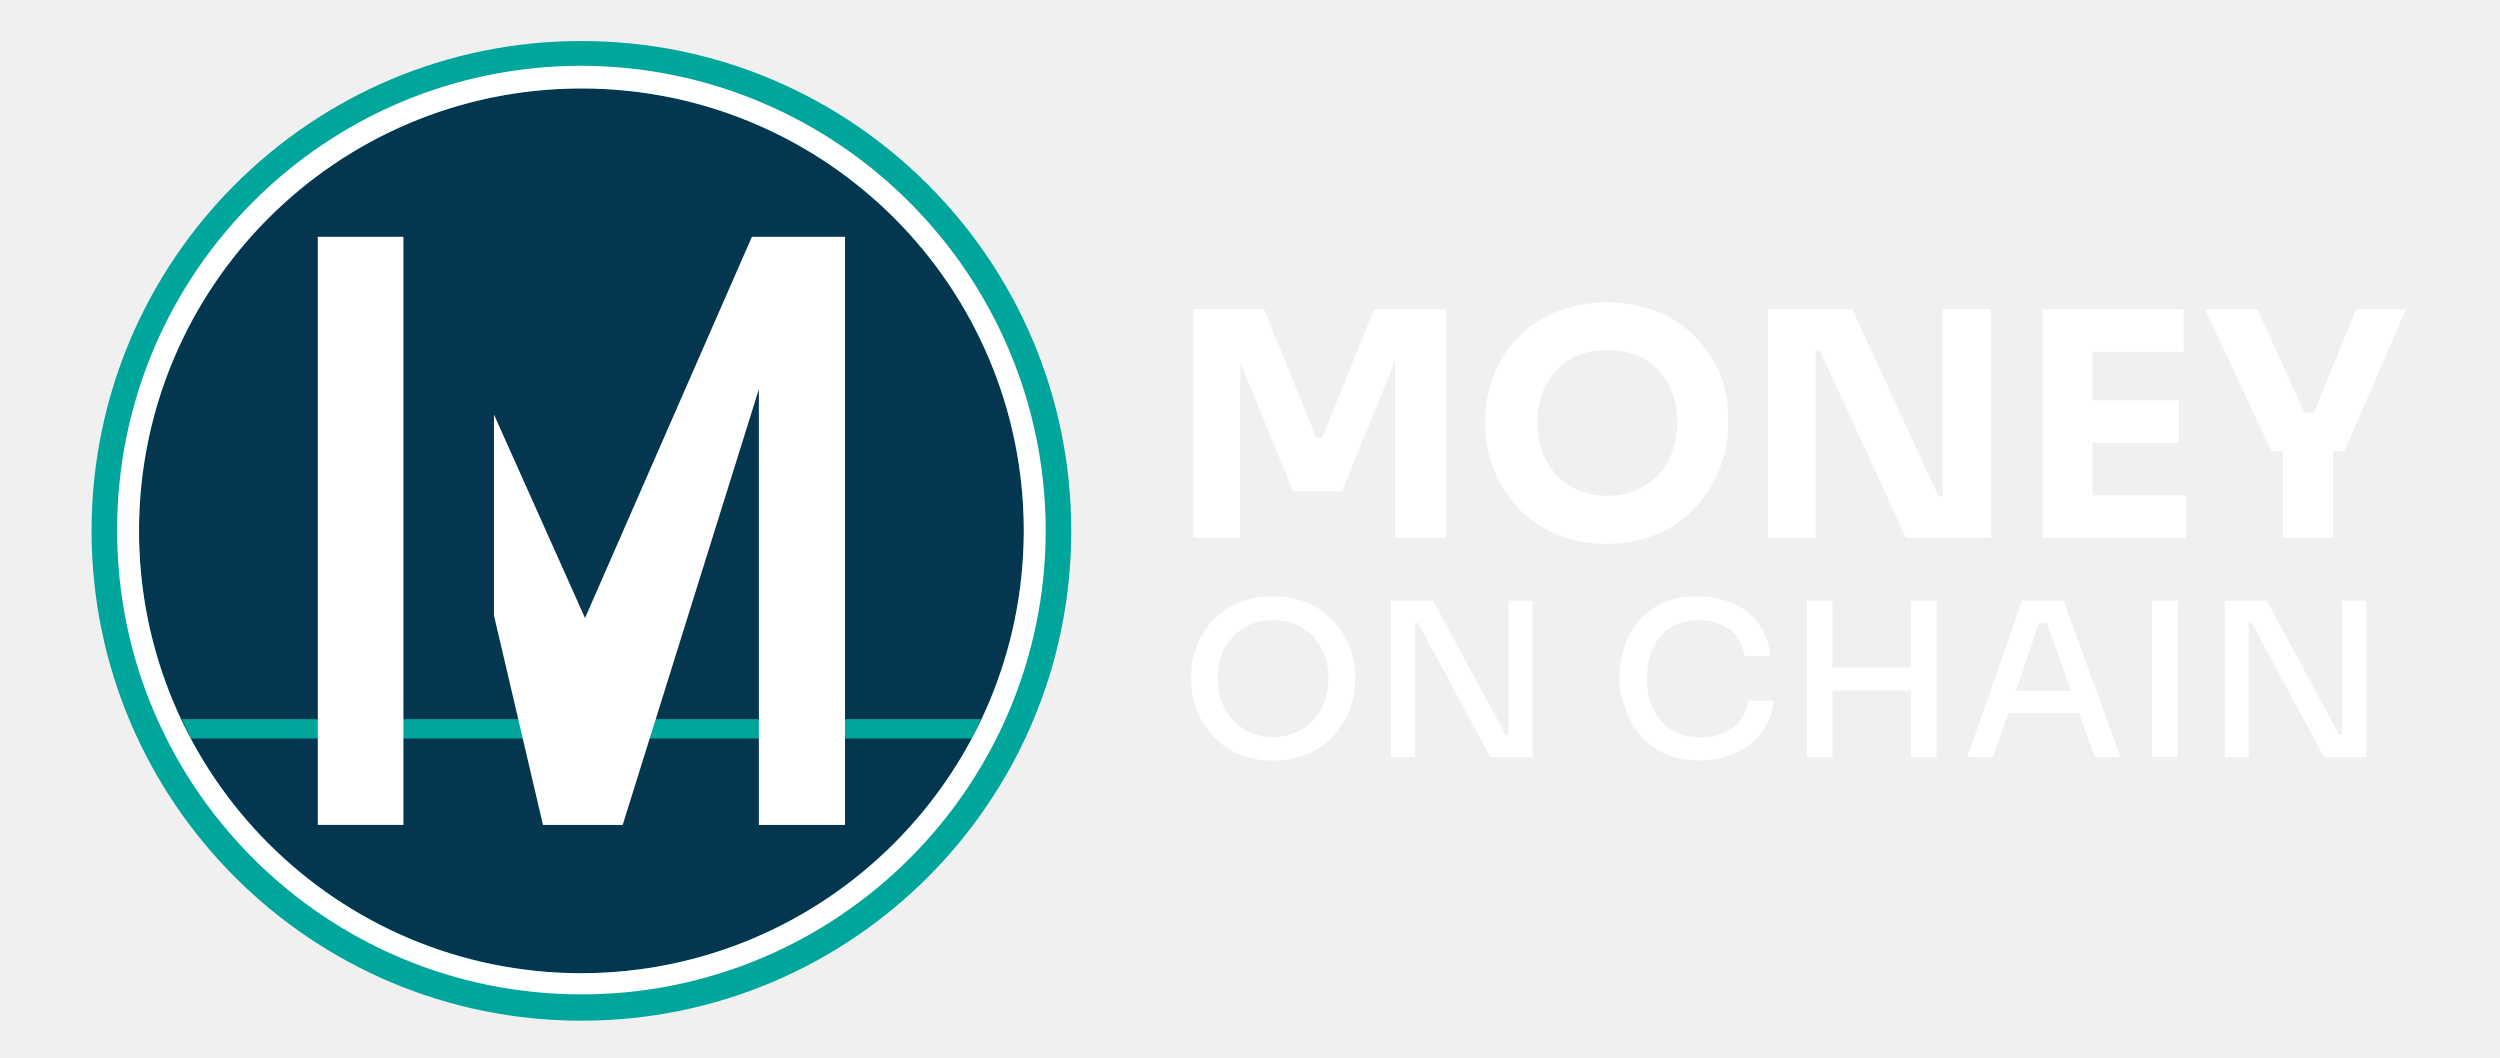
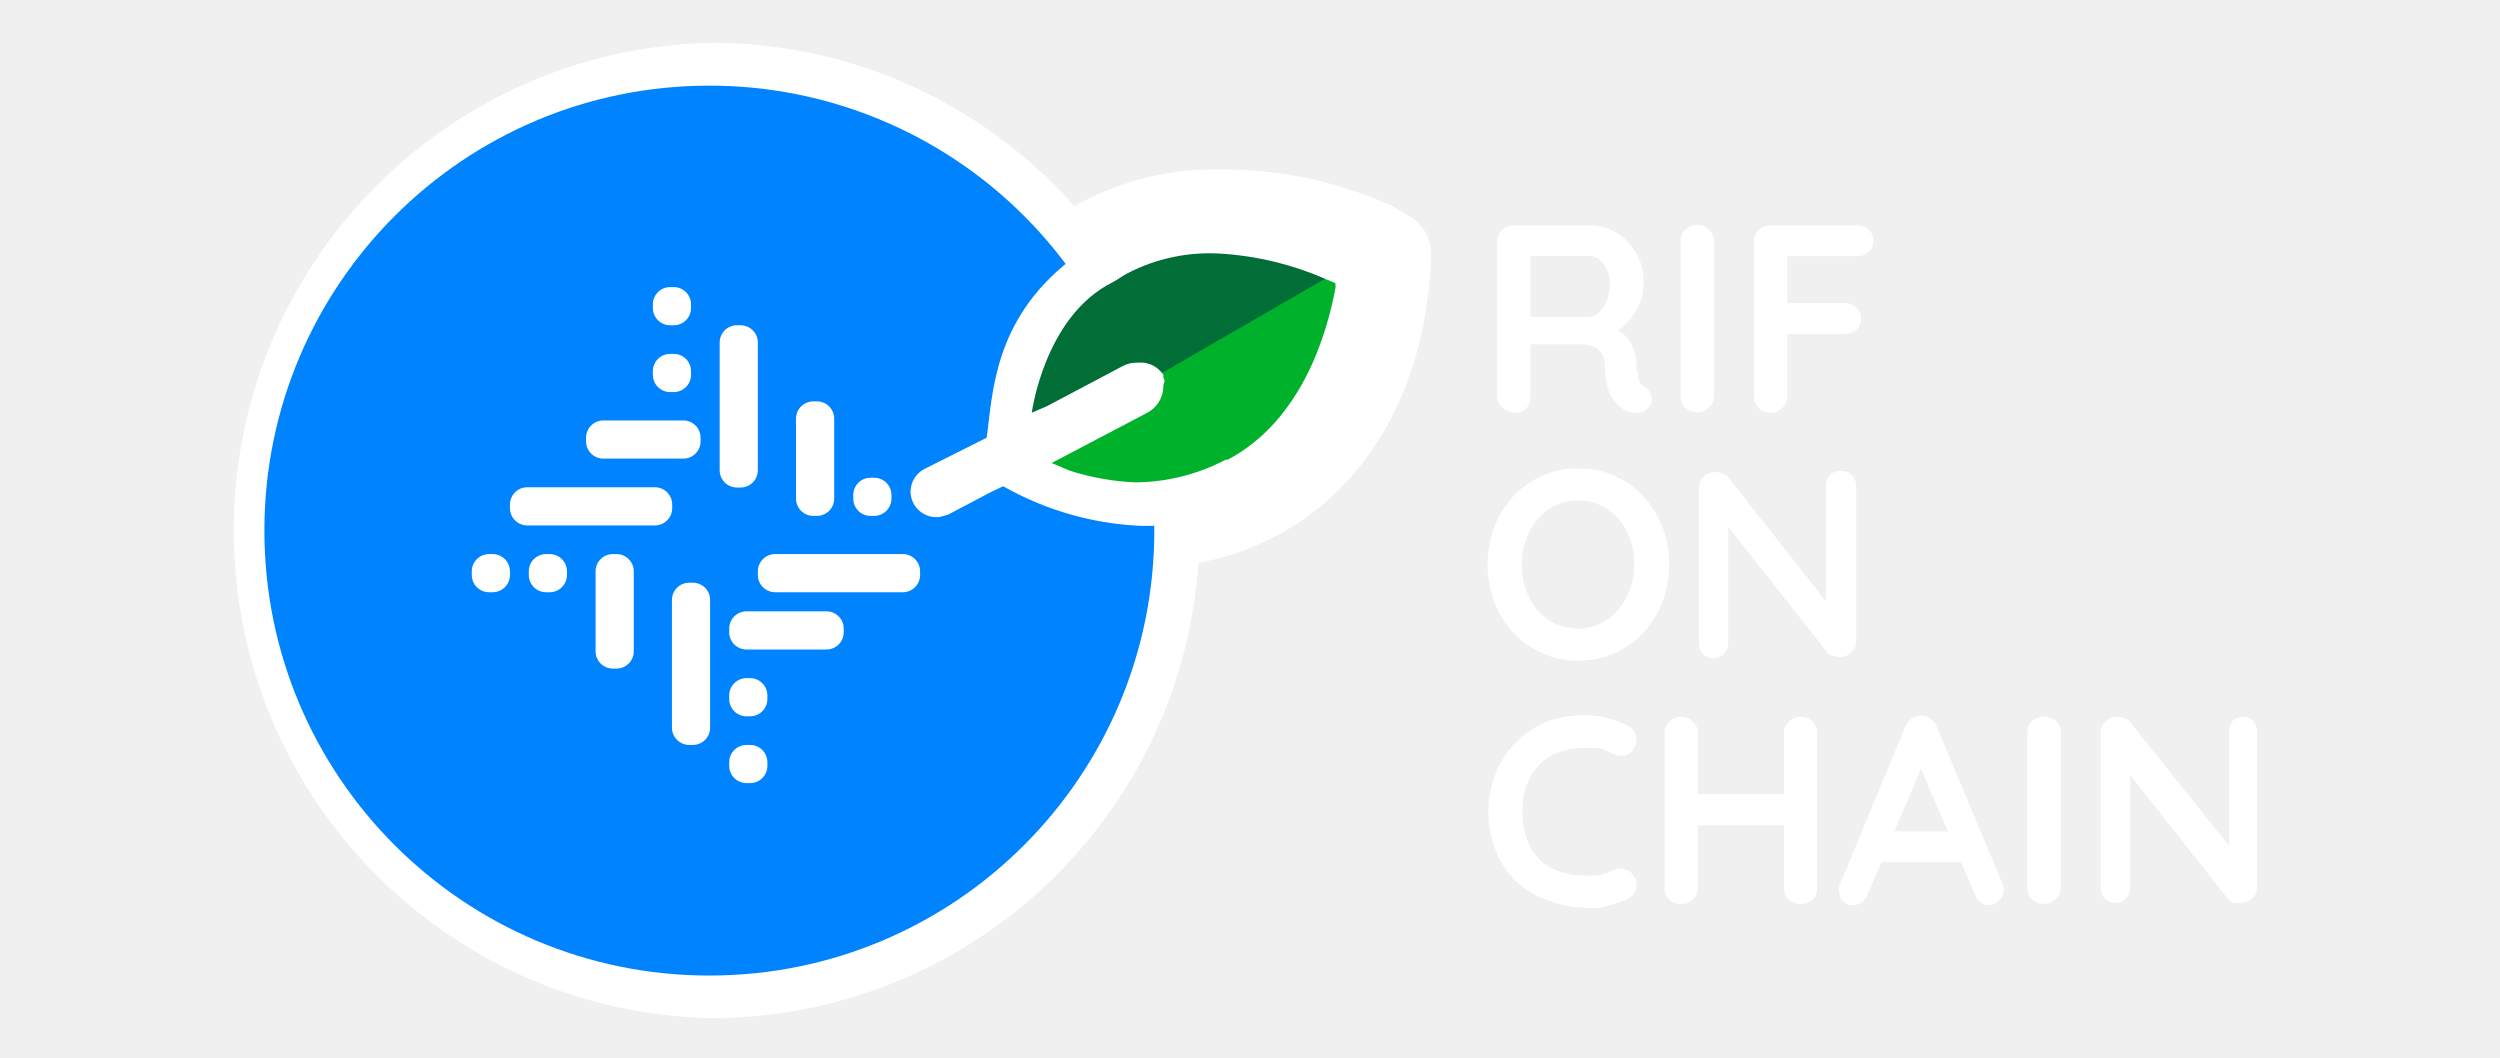
<svg xmlns="http://www.w3.org/2000/svg" id="Layer_1" data-name="Layer 1" viewBox="0 0 96.92 40.99">
  <defs>
-     <style>.cls-1{fill:#fff;}.cls-2{fill:#00a59b;}.cls-3{fill:#04364f;}</style>
+     <style>.cls-1{fill:#fff;}.cls-2{fill:#0083ff;}.cls-3{fill:#006e36;}.cls-4{fill:#00b22b;}</style>
  </defs>
-   <polygon class="cls-1" points="53.27 11.99 51.26 16.97 51.03 16.97 49.01 11.99 46.26 11.99 46.26 20.85 48.08 20.85 48.08 14.05 50.13 19.05 52.03 19.05 54.09 13.99 54.09 20.85 56.06 20.85 56.06 11.99 53.27 11.99" />
-   <path class="cls-1" d="M62.3,21.08a4.84,4.84,0,0,1-2.09-.42,4.38,4.38,0,0,1-1.48-1.1,4.81,4.81,0,0,1-.87-1.49,4.57,4.57,0,0,1-.28-1.54v-.27a4.87,4.87,0,0,1,.29-1.63,4.34,4.34,0,0,1,.9-1.46,4.23,4.23,0,0,1,1.48-1.05,5.45,5.45,0,0,1,4.1,0,4.23,4.23,0,0,1,1.48,1.05,4.34,4.34,0,0,1,.9,1.46A4.66,4.66,0,0,1,67,16.26v.27a4.38,4.38,0,0,1-.3,1.54,4.81,4.81,0,0,1-.87,1.49,4.38,4.38,0,0,1-1.48,1.1A4.84,4.84,0,0,1,62.3,21.08Zm0-1.86A2.88,2.88,0,0,0,63.43,19a2.54,2.54,0,0,0,1.41-1.51,3.45,3.45,0,0,0,0-2.23,2.74,2.74,0,0,0-.54-.9,2.59,2.59,0,0,0-.86-.59,3.29,3.29,0,0,0-2.26,0,2.59,2.59,0,0,0-.86.59,2.92,2.92,0,0,0-.54.9,3.45,3.45,0,0,0-.18,1.14,3.24,3.24,0,0,0,.18,1.09,2.92,2.92,0,0,0,.54.9,2.64,2.64,0,0,0,.86.61A2.88,2.88,0,0,0,62.3,19.22Z" />
-   <polygon class="cls-1" points="75.31 11.99 75.31 19.24 75.15 19.24 71.81 11.99 68.54 11.99 68.54 20.85 70.39 20.85 70.39 13.6 70.56 13.6 73.89 20.85 77.19 20.85 77.19 11.99 75.31 11.99" />
-   <polygon class="cls-1" points="81.12 19.2 81.12 17.17 84.47 17.17 84.47 15.52 81.12 15.52 81.12 13.64 84.66 13.64 84.66 11.99 81.12 11.99 80.88 11.99 79.18 11.99 79.18 20.85 80.88 20.85 81.12 20.85 84.75 20.85 84.75 19.2 81.12 19.2" />
-   <polygon class="cls-1" points="93.27 11.99 91.34 11.99 89.71 15.99 89.33 15.99 87.52 11.99 85.48 11.99 88.06 17.49 88.5 17.49 88.5 20.85 90.45 20.85 90.45 17.49 90.89 17.49 93.27 11.99" />
-   <path class="cls-1" d="M51.73,24.12a3,3,0,0,0-1-.73,3.27,3.27,0,0,0-1.38-.27,3.31,3.31,0,0,0-1.39.27,2.84,2.84,0,0,0-1,.73,3.07,3.07,0,0,0-.59,1,3.21,3.21,0,0,0-.19,1.09v.18a3.36,3.36,0,0,0,.18,1.05,3.31,3.31,0,0,0,.58,1,2.84,2.84,0,0,0,1,.76,3.6,3.6,0,0,0,2.83,0,2.84,2.84,0,0,0,1-.76,3.31,3.31,0,0,0,.58-1,3.38,3.38,0,0,0,.19-1.05v-.18a3.22,3.22,0,0,0-.2-1.09A3.07,3.07,0,0,0,51.73,24.12Zm-.37,3.05a2.14,2.14,0,0,1-.43.73,2,2,0,0,1-.68.49,2.11,2.11,0,0,1-.89.19,2.16,2.16,0,0,1-.9-.19,2.08,2.08,0,0,1-.68-.49,2.14,2.14,0,0,1-.43-.73,2.67,2.67,0,0,1-.14-.86,2.81,2.81,0,0,1,.14-.89,2.19,2.19,0,0,1,.43-.72,2.08,2.08,0,0,1,.68-.49,2.33,2.33,0,0,1,.9-.17,2.28,2.28,0,0,1,.89.17,2,2,0,0,1,.68.49,2.38,2.38,0,0,1,.43.72,2.56,2.56,0,0,1,.14.89A2.43,2.43,0,0,1,51.36,27.17Z" />
-   <polygon class="cls-1" points="58.48 28.49 58.37 28.49 55.56 23.29 53.93 23.29 53.93 29.35 54.86 29.35 54.86 24.15 54.97 24.15 57.78 29.35 59.42 29.35 59.42 23.29 58.48 23.29 58.48 28.49" />
-   <path class="cls-1" d="M67.16,28.22a2,2,0,0,1-1.23.36A2.11,2.11,0,0,1,65,28.4a1.72,1.72,0,0,1-.64-.49,2.28,2.28,0,0,1-.39-.72,3.17,3.17,0,0,1-.12-.88,3.26,3.26,0,0,1,.12-.9,2.47,2.47,0,0,1,.38-.72,1.89,1.89,0,0,1,.63-.48,2.13,2.13,0,0,1,.86-.17,2.08,2.08,0,0,1,.85.16,1.48,1.48,0,0,1,.63.47,1.63,1.63,0,0,1,.31.77h1a2.44,2.44,0,0,0-.42-1.22,2.28,2.28,0,0,0-1-.81,3.27,3.27,0,0,0-1.42-.29,3.17,3.17,0,0,0-1.36.27,2.74,2.74,0,0,0-.94.72,2.92,2.92,0,0,0-.53,1,3.47,3.47,0,0,0-.18,1.1v.18A3.6,3.6,0,0,0,63,27.44a3.42,3.42,0,0,0,.53,1,2.64,2.64,0,0,0,.95.75,3.19,3.19,0,0,0,1.41.29,3.12,3.12,0,0,0,1.46-.32,2.36,2.36,0,0,0,1-.83,2.8,2.8,0,0,0,.43-1.17h-1A1.59,1.59,0,0,1,67.16,28.22Z" />
-   <polygon class="cls-1" points="74.09 25.88 71.04 25.88 71.04 23.29 70.05 23.29 70.05 29.35 71.04 29.35 71.04 26.77 74.09 26.77 74.09 29.35 75.08 29.35 75.08 23.29 74.09 23.29 74.09 25.88" />
-   <path class="cls-1" d="M78.39,23.29l-2.12,6.06h1l.59-1.71h2.74l.61,1.71h1L80,23.29Zm-.24,3.49.9-2.63h.3l.94,2.63Z" />
-   <rect class="cls-1" x="83.43" y="23.29" width="1" height="6.05" />
-   <polygon class="cls-1" points="90.8 23.29 90.8 28.49 90.69 28.49 87.88 23.29 86.25 23.29 86.25 29.35 87.18 29.35 87.18 24.15 87.29 24.15 90.1 29.35 91.74 29.35 91.74 23.29 90.8 23.29" />
-   <circle class="cls-2" cx="22.54" cy="20.58" r="18.99" />
-   <circle class="cls-3" cx="22.54" cy="20.58" r="17.15" transform="translate(-6.16 10.19) rotate(-22.5)" />
-   <path class="cls-2" d="M7.05,27.88c.12.25.23.51.36.75H37.67c.13-.24.24-.5.36-.75Z" />
-   <rect class="cls-1" x="12.32" y="9.18" width="3.32" height="22.8" />
-   <polygon class="cls-1" points="29.15 9.18 22.68 23.96 19.15 16.07 19.15 23.86 21.05 31.98 24.14 31.98 29.42 15.09 29.42 31.98 32.76 31.98 32.76 9.18 29.15 9.18" />
-   <path class="cls-1" d="M22.54,2.55a18,18,0,1,0,18,18A18.05,18.05,0,0,0,22.54,2.55Zm0,35.18A17.15,17.15,0,1,1,39.69,20.58,17.18,17.18,0,0,1,22.54,37.73Z" />
+   <path class="cls-1" d="M27.54,39.47a18.91,18.91,0,0,1,0-37.81,18.7,18.7,0,0,1,8.6,2.06A19,19,0,0,1,41.66,8L42,7.81a10.82,10.82,0,0,1,5.14-1.24h.46A15.86,15.86,0,0,1,54,8l.64.38A1.66,1.66,0,0,1,55.47,10l0,.32v.05c-.32,4.83-2.46,8.53-6,10.41l-.62.3a10.36,10.36,0,0,1-2.39.74A18.94,18.94,0,0,1,27.54,39.47Z" />
+   <path class="cls-2" d="M44.75,20.57A17.25,17.25,0,1,1,27.5,3.32,17.24,17.24,0,0,1,44.75,20.57" />
+   <rect class="cls-1" x="25.31" y="11.13" width="1.48" height="1.48" rx="0.67" />
+   <rect class="cls-1" x="25.31" y="13.72" width="1.48" height="1.48" rx="0.67" />
+   <rect class="cls-1" x="18.29" y="21.48" width="1.48" height="1.48" rx="0.67" />
+   <rect class="cls-1" x="20.5" y="21.48" width="1.48" height="1.48" rx="0.67" />
+   <rect class="cls-1" x="22.72" y="16.3" width="4.44" height="1.48" rx="0.67" />
+   <rect class="cls-1" x="23.09" y="21.48" width="1.48" height="4.44" rx="0.67" />
+   <rect class="cls-1" x="29.38" y="21.48" width="6.29" height="1.48" rx="0.67" />
+   <rect class="cls-1" x="19.77" y="18.89" width="6.29" height="1.48" rx="0.67" />
+   <rect class="cls-1" x="33.08" y="18.52" width="1.48" height="1.48" rx="0.67" />
+   <rect class="cls-1" x="28.27" y="23.7" width="4.44" height="1.48" rx="0.67" />
+   <rect class="cls-1" x="28.27" y="26.29" width="1.48" height="1.48" rx="0.67" />
+   <rect class="cls-1" x="28.27" y="28.88" width="1.48" height="1.48" rx="0.67" />
+   <rect class="cls-1" x="27.9" y="12.61" width="1.48" height="6.29" rx="0.67" />
+   <rect class="cls-1" x="26.05" y="22.59" width="1.48" height="6.29" rx="0.67" />
+   <rect class="cls-1" x="30.86" y="15.56" width="1.48" height="4.44" rx="0.67" />
+   <path class="cls-3" d="M39.61,17.8l12-6.93s.26-2.48-4.37-2.43-7.25,3.08-7.6,5.8,0,3.56,0,3.56" />
+   <path class="cls-4" d="M51.78,10.57l-12,6.93s-.27,2.48,4.36,2.43,7.26-3.08,7.61-5.8,0-3.56,0-3.56" />
+   <path class="cls-1" d="M53.19,9.44a14.33,14.33,0,0,0-5.65-1.2,9.41,9.41,0,0,0-4.76,1,9.29,9.29,0,0,0-1.29.85c-3,2.34-3,5.22-3.24,6.88L35.9,18.15a1,1,0,0,0-.6.9,1,1,0,0,0,1,1c.16,0,.09,0,.46-.1h0v0h0l.53-.28,1.08-.57.52-.25a11.87,11.87,0,0,0,5.2,1.53,9,9,0,0,0,4-.75l.51-.26c4.87-2.58,5.08-8.45,5.13-9.15l0-.37Zm-1.41,1.69v0c-.34,1.85-1.33,5.18-4.18,6.69l-.08,0A7.64,7.64,0,0,1,44,18.7a9.71,9.71,0,0,1-2.52-.45l-.71-.3.78-.41L44.48,16a1.16,1.16,0,0,0,.62-1c0-.16.1-.21,0-.36l0-.11,0,0h0a1.06,1.06,0,0,0-1-.47,1.12,1.12,0,0,0-.59.14l-2.91,1.54L40,16s.49-3.73,3.12-5.05c.2-.1.38-.25.6-.36a6.92,6.92,0,0,1,3.56-.76,12.05,12.05,0,0,1,4.14,1l.19.08.16.07Z" />
+   <path class="cls-1" d="M58.78,16a.84.84,0,0,1-.52-.18.55.55,0,0,1-.22-.45v-6a.62.62,0,0,1,.63-.63h3a2,2,0,0,1,1,.28,2.22,2.22,0,0,1,1.05,2,1.85,1.85,0,0,1-.16.76,2.53,2.53,0,0,1-.43.68,2.08,2.08,0,0,1-.62.46v-.23A1.78,1.78,0,0,1,63,13a1.65,1.65,0,0,1,.3.46,1.53,1.53,0,0,1,.13.52c0,.17,0,.33.06.46a1.39,1.39,0,0,0,.06.33.37.37,0,0,0,.18.21.59.59,0,0,1,.29.38.47.47,0,0,1-.12.45.55.55,0,0,1-.29.18,1,1,0,0,1-.35,0,1.21,1.21,0,0,1-.29-.1,1.42,1.42,0,0,1-.36-.31,1.52,1.52,0,0,1-.28-.54,3,3,0,0,1-.11-.88.88.88,0,0,0-.06-.33.68.68,0,0,0-.18-.26.63.63,0,0,0-.29-.16,1.27,1.27,0,0,0-.41-.06H59.18l.15-.24v2.25a.73.73,0,0,1-.14.45A.51.51,0,0,1,58.78,16Zm.41-3.71H61.6A.5.5,0,0,0,62,12.1a1.17,1.17,0,0,0,.29-.46,1.75,1.75,0,0,0,.12-.65,1.18,1.18,0,0,0-.25-.76.66.66,0,0,0-.52-.31H59.21l.12-.33v2.93Z" />
+   <path class="cls-1" d="M66.45,15.35a.59.59,0,0,1-.2.45.65.65,0,0,1-.46.18.6.6,0,0,1-.46-.18.61.61,0,0,1-.18-.45v-6a.58.58,0,0,1,.19-.45.64.64,0,0,1,.47-.18.6.6,0,0,1,.44.18.59.59,0,0,1,.2.45Z" />
+   <path class="cls-1" d="M68.65,16a.64.64,0,0,1-.47-.18.61.61,0,0,1-.18-.45v-6a.62.62,0,0,1,.63-.63H72a.64.64,0,0,1,.45.17.59.59,0,0,1,0,.85.64.64,0,0,1-.45.17H69.2l.09-.12v2.08l-.07-.14h2.31a.61.61,0,0,1,.45.18.57.57,0,0,1,.18.44.55.55,0,0,1-.18.4.61.61,0,0,1-.45.18H69.2l.09-.1v2.51a.58.58,0,0,1-.19.45A.63.63,0,0,1,68.65,16Z" />
+   <path class="cls-1" d="M64.71,21.88a4.11,4.11,0,0,1-.26,1.46,4,4,0,0,1-.73,1.18,3.43,3.43,0,0,1-1.12.8,3.31,3.31,0,0,1-1.42.29,3.22,3.22,0,0,1-1.4-.29,3.43,3.43,0,0,1-1.12-.8,3.77,3.77,0,0,1-.73-1.18,4.2,4.2,0,0,1,0-2.91,3.77,3.77,0,0,1,.73-1.18,3.43,3.43,0,0,1,1.12-.8,3.22,3.22,0,0,1,1.4-.29,3.31,3.31,0,0,1,1.42.29,3.43,3.43,0,0,1,1.12.8,4,4,0,0,1,.73,1.18A4.1,4.1,0,0,1,64.71,21.88Zm-1.35,0a2.7,2.7,0,0,0-.28-1.25,2.26,2.26,0,0,0-.77-.9,2.08,2.08,0,0,0-2.25,0,2.3,2.3,0,0,0-.77.89A2.87,2.87,0,0,0,59,21.88a2.84,2.84,0,0,0,.27,1.26,2.26,2.26,0,0,0,.77.9,2.08,2.08,0,0,0,2.25,0,2.26,2.26,0,0,0,.77-.9A2.72,2.72,0,0,0,63.36,21.88Z" />
+   <path class="cls-1" d="M71.4,18.26a.52.52,0,0,1,.4.16.63.63,0,0,1,.16.42v6a.58.58,0,0,1-.19.45.61.61,0,0,1-.45.18.86.86,0,0,1-.27-.05.44.44,0,0,1-.21-.13l-4.07-5.16L67,20v4.93a.58.58,0,0,1-.16.41.57.57,0,0,1-.42.17.55.55,0,0,1-.41-.17.58.58,0,0,1-.15-.41v-6a.62.62,0,0,1,.63-.63.8.8,0,0,1,.3.06.4.4,0,0,1,.23.17l3.94,5-.17.13V18.84a.62.62,0,0,1,.15-.42A.55.55,0,0,1,71.4,18.26Z" />
+   <path class="cls-1" d="M63.11,28.14a.55.55,0,0,1,.32.43.62.62,0,0,1-.15.52.46.46,0,0,1-.35.21.83.83,0,0,1-.43-.08A2.47,2.47,0,0,0,62,29,2.78,2.78,0,0,0,61.4,29a2.66,2.66,0,0,0-1,.18,2,2,0,0,0-.75.5,2.16,2.16,0,0,0-.47.77,2.8,2.8,0,0,0-.16,1,3,3,0,0,0,.18,1.1,2.23,2.23,0,0,0,.5.78,2,2,0,0,0,.76.46,2.85,2.85,0,0,0,.94.15,3.53,3.53,0,0,0,.56,0,2,2,0,0,0,.54-.19.73.73,0,0,1,.43-.07.54.54,0,0,1,.36.22.61.61,0,0,1,.15.53.56.56,0,0,1-.32.4,3.71,3.71,0,0,1-.55.22,3.77,3.77,0,0,1-.58.14,3.81,3.81,0,0,1-.59,0A4.09,4.09,0,0,1,60,34.9a3.4,3.4,0,0,1-1.19-.7A3.28,3.28,0,0,1,58,33a4.12,4.12,0,0,1-.3-1.63A3.93,3.93,0,0,1,58,29.94a3.3,3.3,0,0,1,.78-1.16A3.4,3.4,0,0,1,59.91,28a4,4,0,0,1,1.49-.27,3.74,3.74,0,0,1,.89.1A3.64,3.64,0,0,1,63.11,28.14Z" />
+   <path class="cls-1" d="M65.19,27.79a.6.6,0,0,1,.44.18.58.58,0,0,1,.19.45v6a.58.58,0,0,1-.19.45.65.65,0,0,1-.46.18.6.6,0,0,1-.46-.18.61.61,0,0,1-.18-.45v-6a.58.58,0,0,1,.19-.45A.64.64,0,0,1,65.19,27.79Zm0,3h4.62V32H65.16Zm4.62-3a.63.63,0,0,1,.47.18.64.64,0,0,1,.17.45v6a.61.61,0,0,1-.18.45.65.65,0,0,1-.48.18.64.64,0,0,1-.44-.18.58.58,0,0,1-.19-.45v-6a.56.56,0,0,1,.2-.45A.64.64,0,0,1,69.78,27.79Z" />
+   <path class="cls-1" d="M74.64,29.42,72.4,34.68a.62.62,0,0,1-.22.3.57.57,0,0,1-.33.11.53.53,0,0,1-.41-.15.6.6,0,0,1-.14-.39.43.43,0,0,1,0-.19l2.57-6.2a.69.69,0,0,1,.26-.32.48.48,0,0,1,.37-.09.53.53,0,0,1,.34.11.6.6,0,0,1,.24.3l2.54,6.07a.61.61,0,0,1,.06.25.57.57,0,0,1-.19.44.53.53,0,0,1-.39.17A.58.58,0,0,1,76.8,35a.72.72,0,0,1-.23-.31l-2.23-5.19Zm-1.92,4,.57-1.19h2.8l.2,1.19Z" />
+   <path class="cls-1" d="M79.89,34.41a.59.59,0,0,1-.2.45.64.64,0,0,1-.45.18.63.63,0,0,1-.47-.18.6.6,0,0,1-.17-.45v-6a.61.61,0,0,1,.18-.45.66.66,0,0,1,.48-.18.64.64,0,0,1,.44.18.58.58,0,0,1,.19.45Z" />
+   <path class="cls-1" d="M86.94,27.79a.54.54,0,0,1,.41.16.62.62,0,0,1,.15.42v6a.62.62,0,0,1-.63.63.86.86,0,0,1-.27,0,.36.36,0,0,1-.21-.13l-4.08-5.17.27-.16v4.93A.56.56,0,0,1,82,35a.53.53,0,0,1-.4-.17.58.58,0,0,1-.16-.41v-6a.58.58,0,0,1,.19-.45.61.61,0,0,1,.45-.18.89.89,0,0,1,.3.06.35.35,0,0,1,.22.17l4,5-.18.12v-4.8a.63.63,0,0,1,.16-.42A.53.53,0,0,1,86.94,27.79Z" />
</svg>
